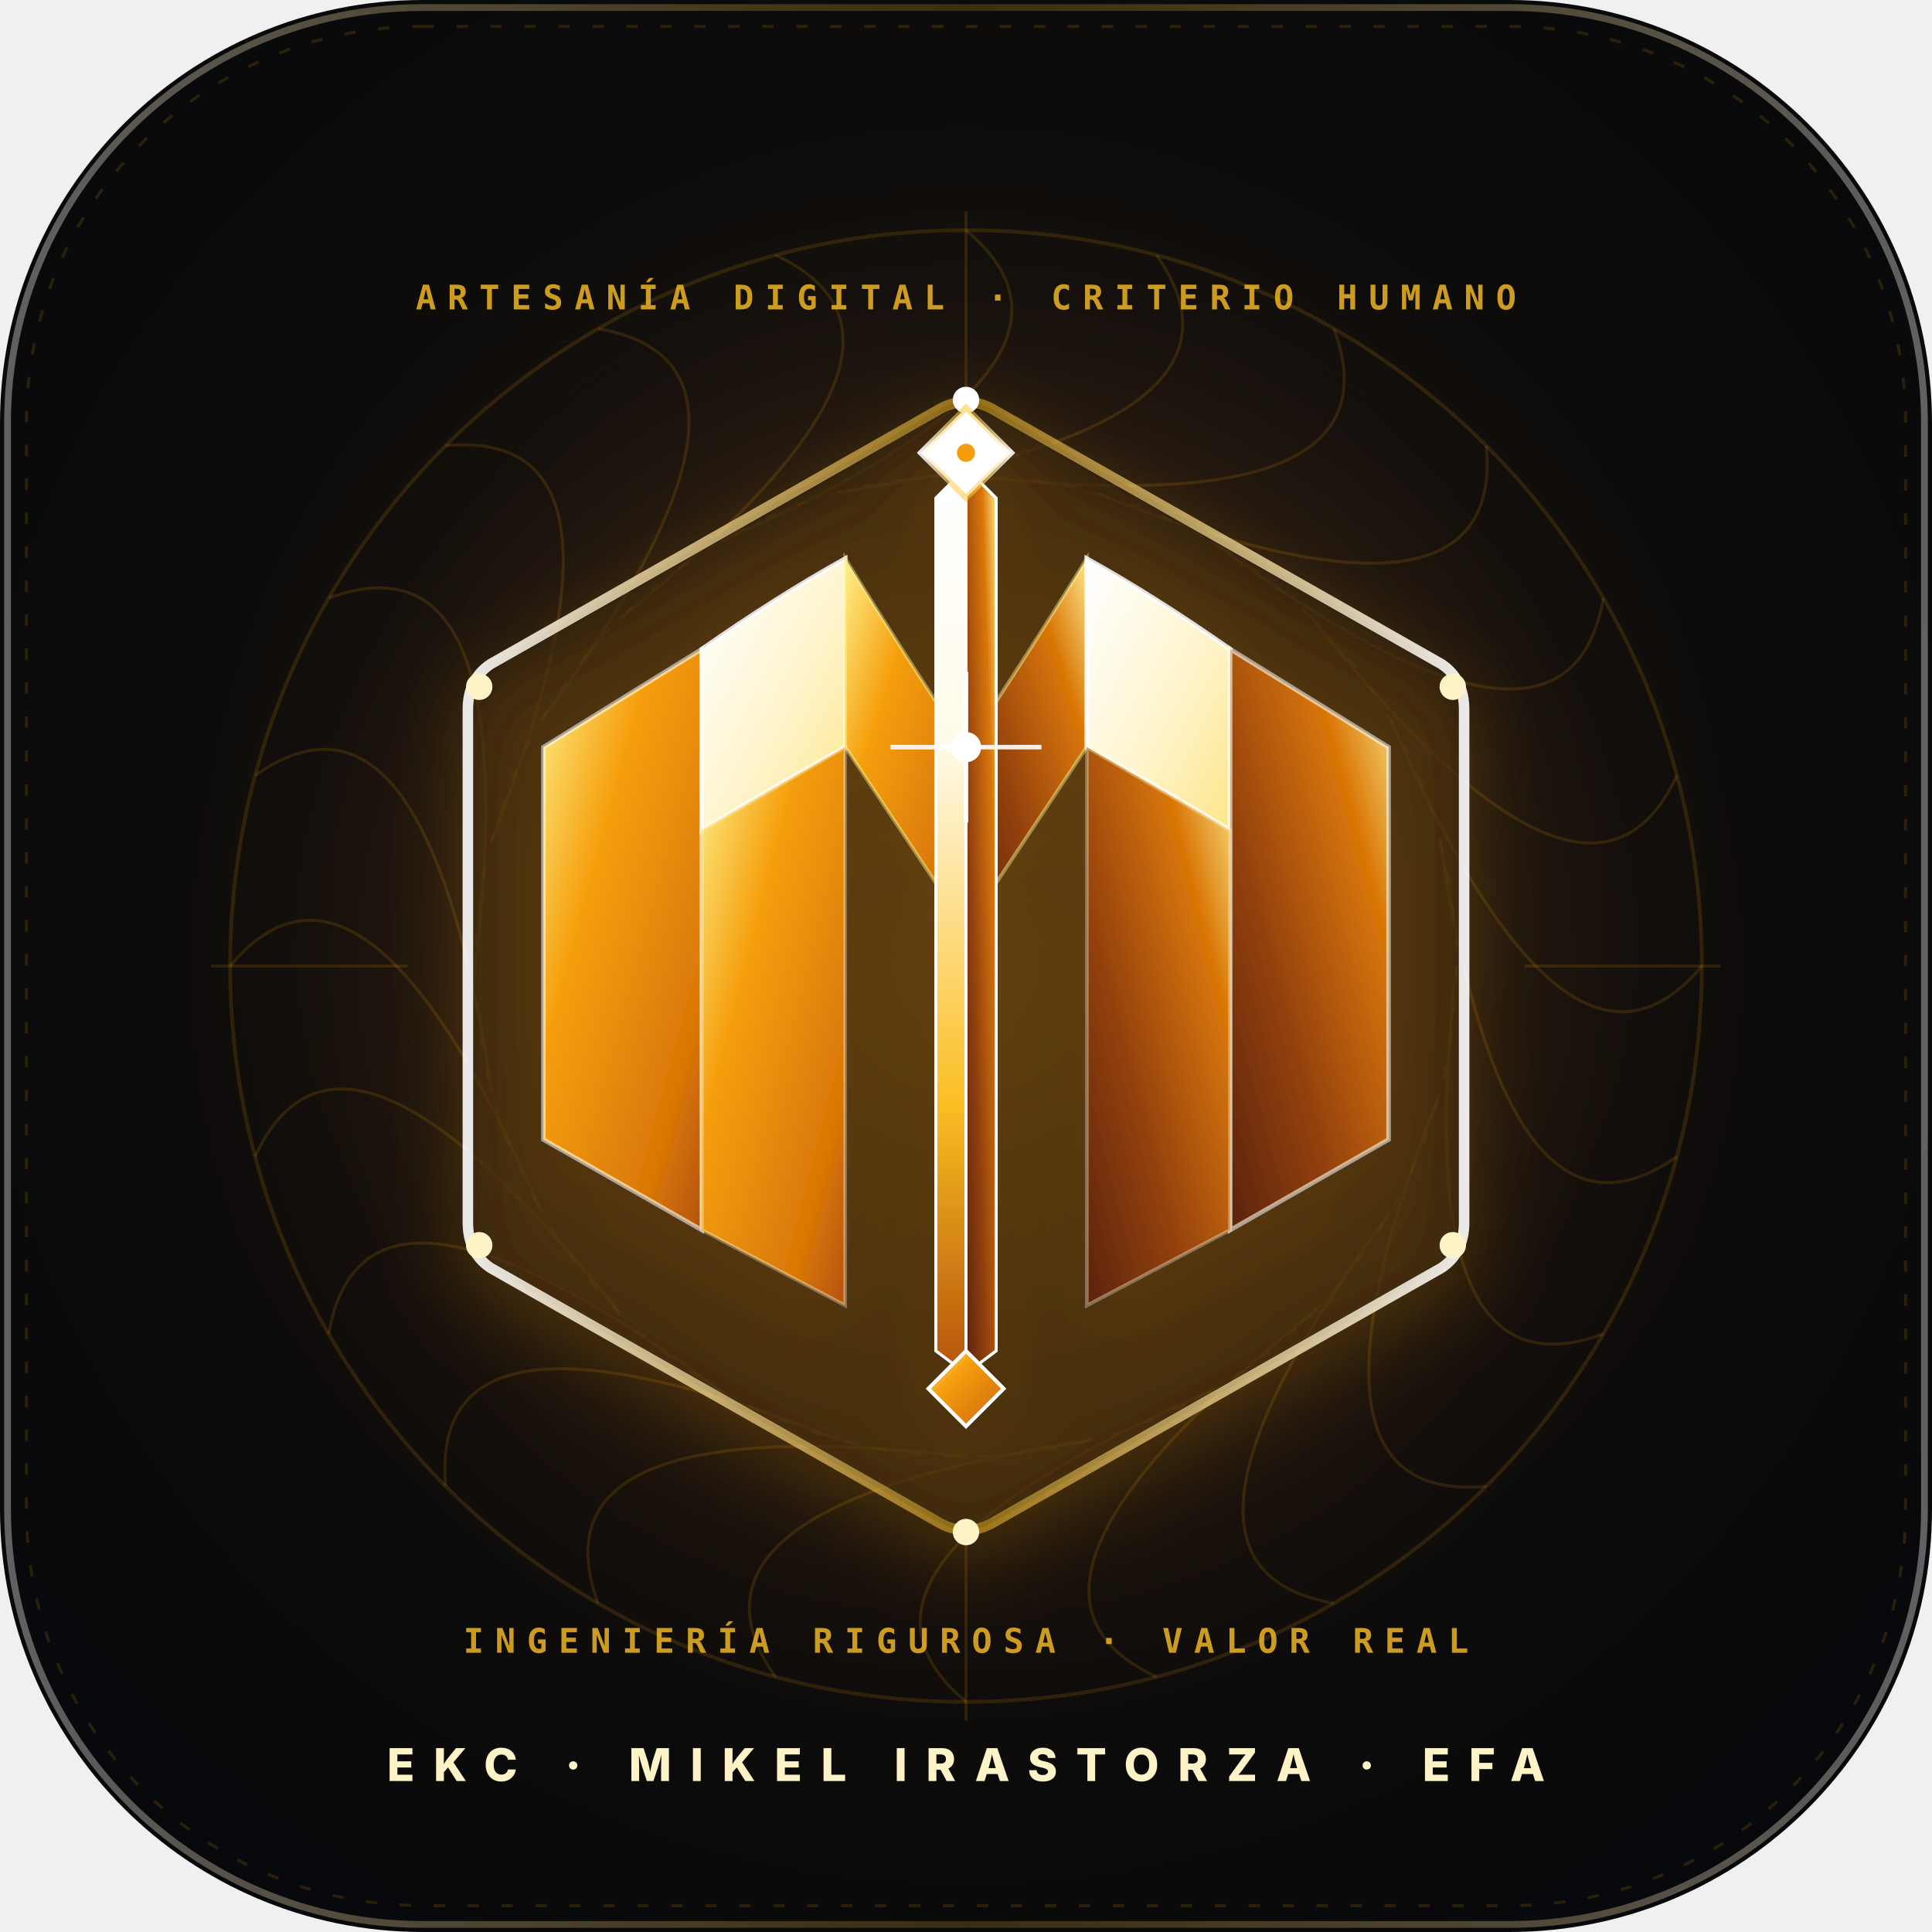
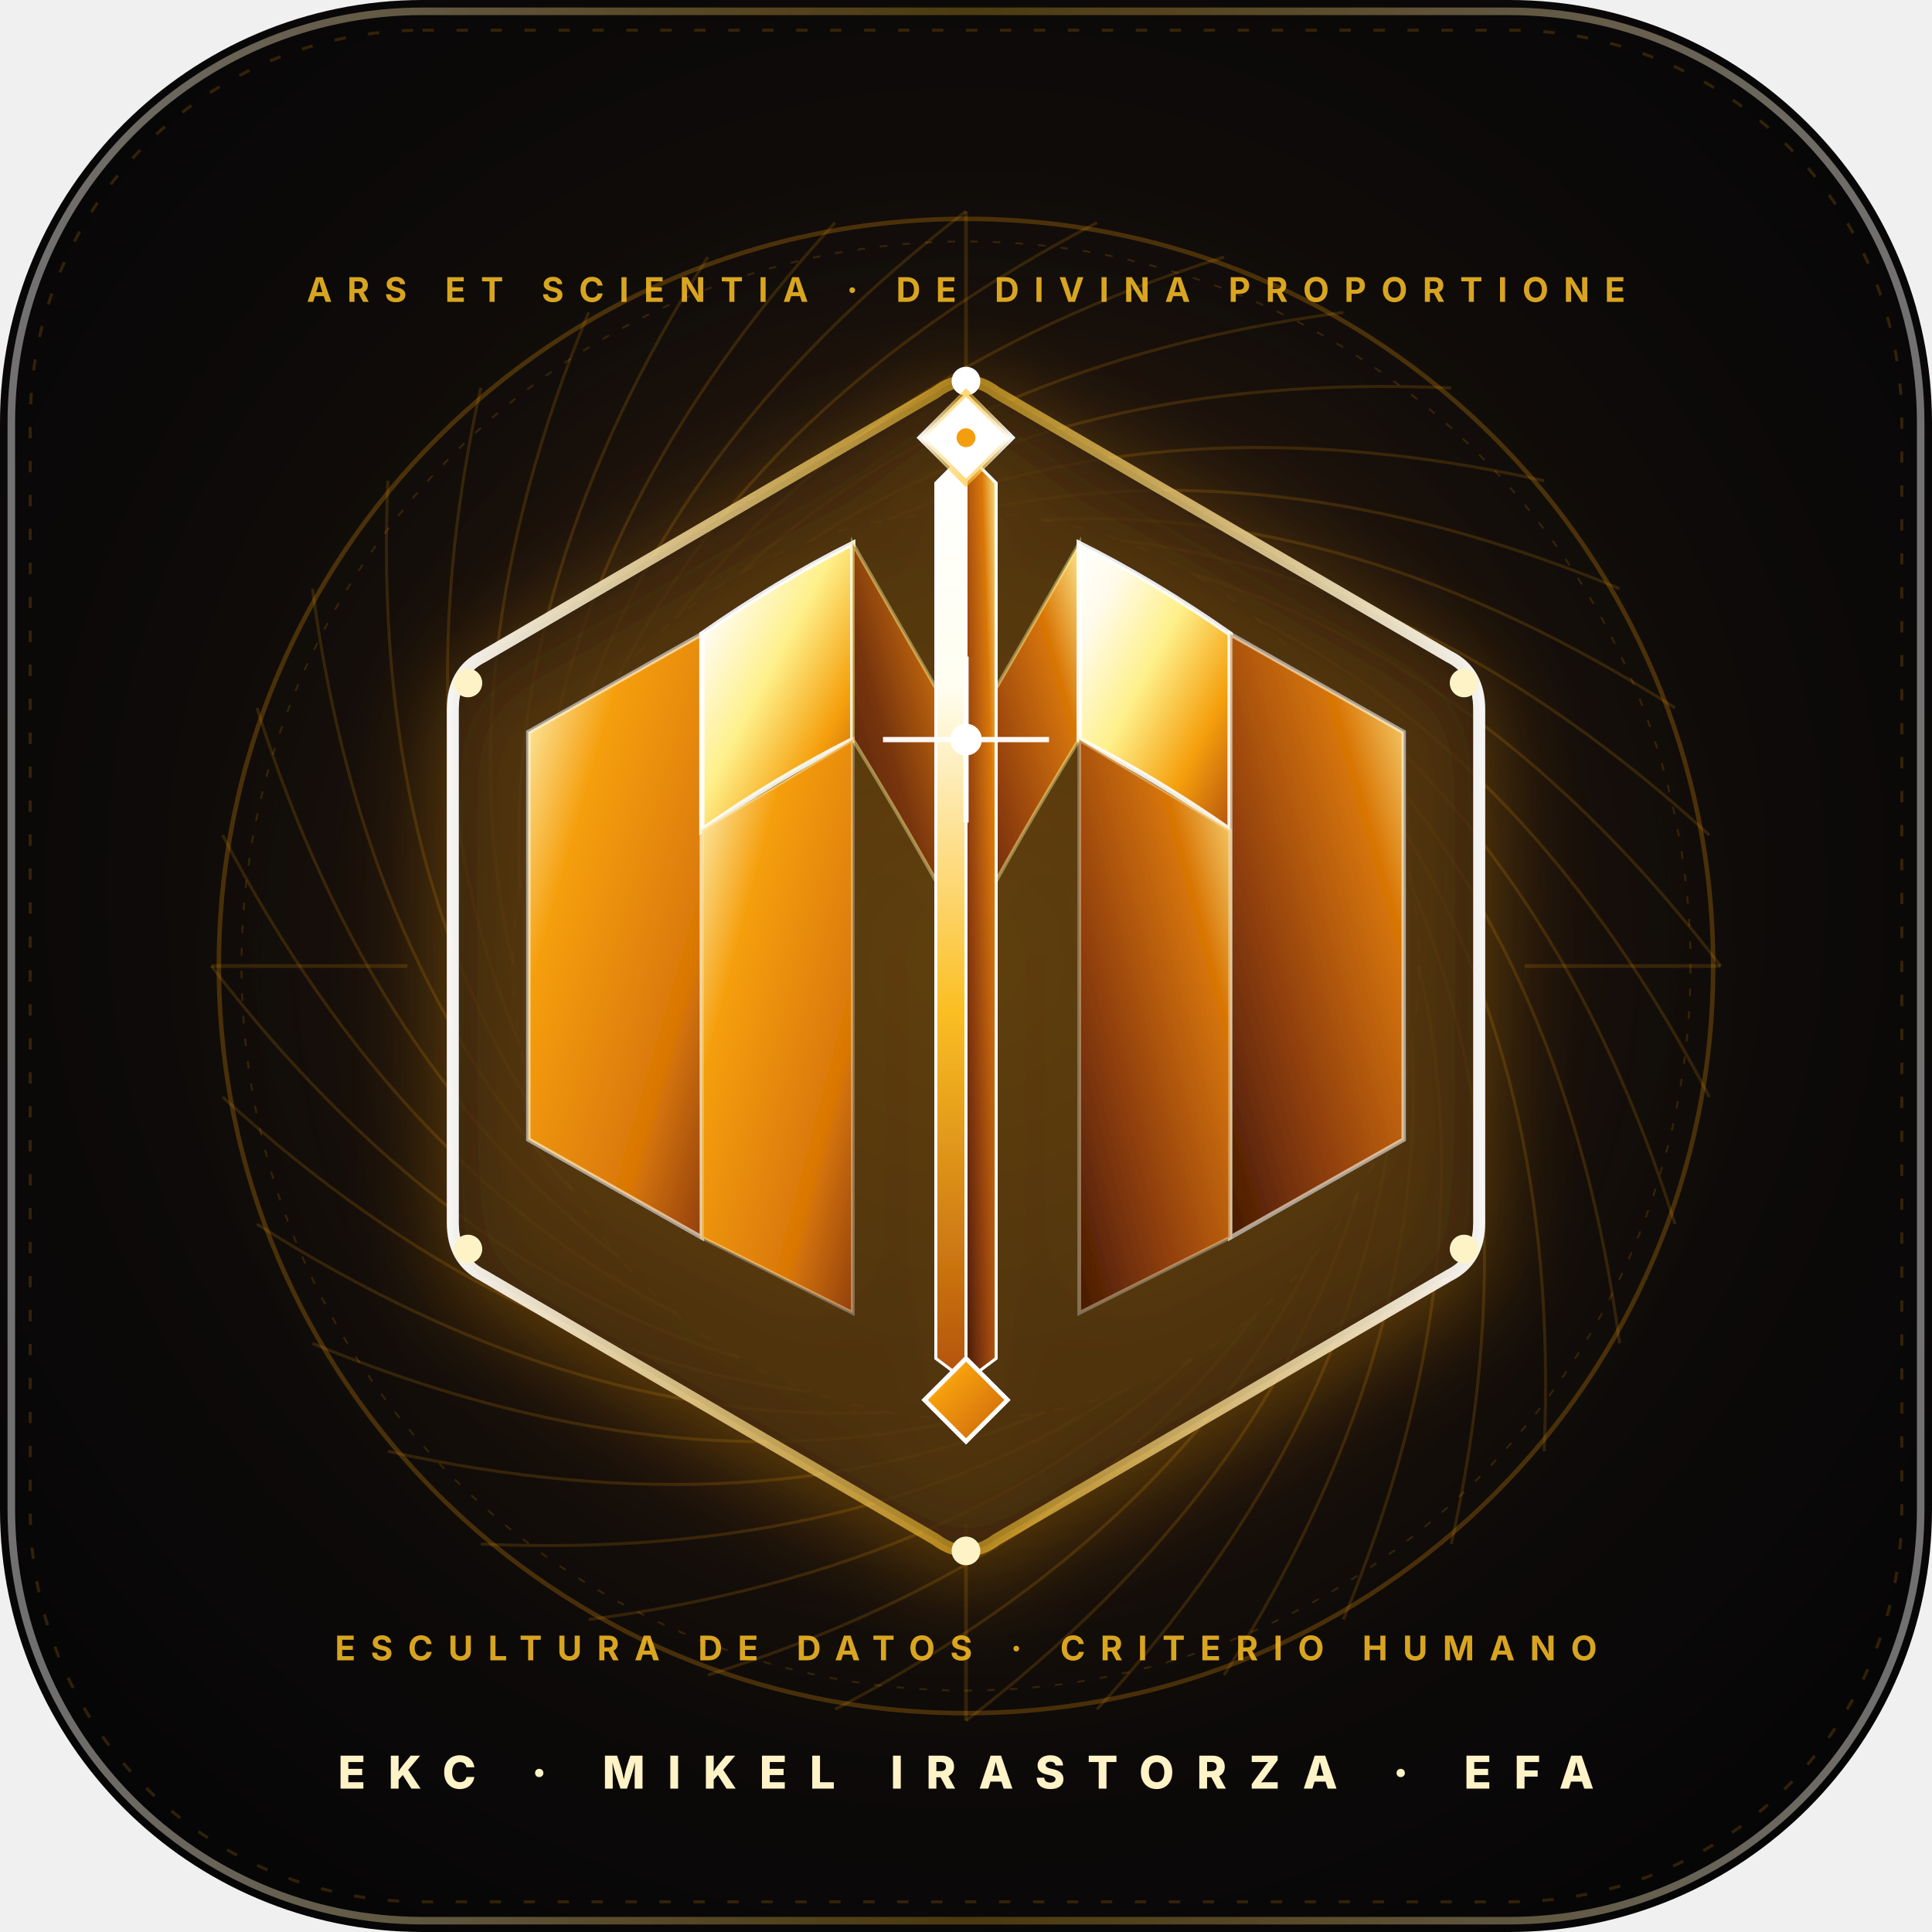
- <svg xmlns="http://www.w3.org/2000/svg" viewBox="0 0 512 512" width="512" height="512" role="img" aria-label="Mikel Irastorza · Artesanía Digital &amp; Criterio Humano · EKC &amp; EFA">
+ <svg xmlns="http://www.w3.org/2000/svg" viewBox="0 0 512 512" width="512" height="512" role="img" aria-label="Mikel Irastorza · Obra de Arte Numismática &amp; Escultura de Datos · EKC &amp; EFA">
  <defs>
-     <radialGradient id="humBg" cx="50%" cy="46%" r="72%">
-       <stop offset="0%" stop-color="#1f1b16" />
-       <stop offset="50%" stop-color="#0f0d0b" />
-       <stop offset="100%" stop-color="#05070c" />
+     <radialGradient id="artMedalBg" cx="50%" cy="46%" r="72%">
+       <stop offset="0%" stop-color="#221b14" />
+       <stop offset="42%" stop-color="#110d0a" />
+       <stop offset="85%" stop-color="#070607" />
+       <stop offset="100%" stop-color="#020304" />
    </radialGradient>
-     <radialGradient id="humHalo" cx="50%" cy="50%" r="50%">
-       <stop offset="0%" stop-color="#f59e0b" stop-opacity="0.4" />
-       <stop offset="40%" stop-color="#d97706" stop-opacity="0.18" />
-       <stop offset="80%" stop-color="#92400e" stop-opacity="0.05" />
+     <radialGradient id="artMedalHalo" cx="50%" cy="50%" r="52%">
+       <stop offset="0%" stop-color="#f59e0b" stop-opacity="0.45" />
+       <stop offset="35%" stop-color="#d97706" stop-opacity="0.22" />
+       <stop offset="70%" stop-color="#b45309" stop-opacity="0.06" />
      <stop offset="100%" stop-color="#000000" stop-opacity="0" />
    </radialGradient>
-     <linearGradient id="humChampagne" x1="0%" y1="0%" x2="100%" y2="100%">
+     <linearGradient id="artLiquidGold" x1="0%" y1="0%" x2="100%" y2="100%">
      <stop offset="0%" stop-color="#ffffff" />
-       <stop offset="25%" stop-color="#fffbeb" />
-       <stop offset="60%" stop-color="#fef3c7" />
-       <stop offset="100%" stop-color="#fde68a" />
-     </linearGradient>
-     <linearGradient id="humGoldLeft" x1="0%" y1="0%" x2="100%" y2="100%">
-       <stop offset="0%" stop-color="#fef08a" />
-       <stop offset="35%" stop-color="#f59e0b" />
-       <stop offset="80%" stop-color="#d97706" />
+       <stop offset="18%" stop-color="#fffbeb" />
+       <stop offset="45%" stop-color="#fef08a" />
+       <stop offset="75%" stop-color="#f59e0b" />
      <stop offset="100%" stop-color="#b45309" />
    </linearGradient>
-     <linearGradient id="humGoldRight" x1="100%" y1="0%" x2="0%" y2="100%">
+     <linearGradient id="artFacetLeft" x1="0%" y1="0%" x2="100%" y2="100%">
+       <stop offset="0%" stop-color="#fef9c3" />
+       <stop offset="30%" stop-color="#f59e0b" />
+       <stop offset="75%" stop-color="#d97706" />
+       <stop offset="100%" stop-color="#92400e" />
+     </linearGradient>
+     <linearGradient id="artFacetCenter" x1="0%" y1="100%" x2="100%" y2="0%">
+       <stop offset="0%" stop-color="#451a03" />
+       <stop offset="40%" stop-color="#78350f" />
+       <stop offset="80%" stop-color="#d97706" />
+       <stop offset="100%" stop-color="#fef3c7" />
+     </linearGradient>
+     <linearGradient id="artFacetRight" x1="100%" y1="0%" x2="0%" y2="100%">
      <stop offset="0%" stop-color="#fde68a" />
      <stop offset="25%" stop-color="#d97706" />
      <stop offset="65%" stop-color="#92400e" />
-       <stop offset="100%" stop-color="#5a2307" />
+       <stop offset="100%" stop-color="#451a03" />
    </linearGradient>
-     <linearGradient id="humSpire" x1="0%" y1="0%" x2="0%" y2="100%">
+     <linearGradient id="artPlatinumSpire" x1="0%" y1="0%" x2="0%" y2="100%">
      <stop offset="0%" stop-color="#ffffff" />
-       <stop offset="30%" stop-color="#fffbeb" />
-       <stop offset="70%" stop-color="#fbbf24" />
+       <stop offset="25%" stop-color="#fffef0" />
+       <stop offset="60%" stop-color="#fbbf24" />
      <stop offset="100%" stop-color="#b45309" />
    </linearGradient>
-     <linearGradient id="humSheen" x1="0%" y1="0%" x2="100%" y2="0%">
-       <stop offset="0%" stop-color="#ffffff" stop-opacity="0.9" />
-       <stop offset="50%" stop-color="#fbbf24" stop-opacity="0.5" />
-       <stop offset="100%" stop-color="#ffffff" stop-opacity="0.9" />
+     <linearGradient id="artBevelSheen" x1="0%" y1="0%" x2="100%" y2="0%">
+       <stop offset="0%" stop-color="#ffffff" stop-opacity="0.95" />
+       <stop offset="50%" stop-color="#fbbf24" stop-opacity="0.6" />
+       <stop offset="100%" stop-color="#ffffff" stop-opacity="0.95" />
    </linearGradient>
-     <filter id="humShadow" x="-25%" y="-25%" width="150%" height="150%">
-       <feDropShadow dx="0" dy="16" stdDeviation="22" flood-color="#000000" flood-opacity="0.85" />
-       <feDropShadow dx="0" dy="6" stdDeviation="10" flood-color="#f59e0b" flood-opacity="0.3" />
+     <filter id="highReliefShadow" x="-25%" y="-25%" width="150%" height="150%">
+       <feDropShadow dx="0" dy="20" stdDeviation="24" flood-color="#000000" flood-opacity="0.92" />
+       <feDropShadow dx="0" dy="6" stdDeviation="12" flood-color="#f59e0b" flood-opacity="0.4" />
    </filter>
  </defs>
-   <rect width="512" height="512" rx="112" fill="url(#humBg)" />
-   <rect width="508" height="508" x="2" y="2" rx="110" fill="none" stroke="url(#humSheen)" stroke-width="1.8" stroke-opacity="0.4" />
-   <rect width="498" height="498" x="7" y="7" rx="105" fill="none" stroke="#f59e0b" stroke-width="0.8" stroke-opacity="0.15" stroke-dasharray="3 6" />
-   <circle cx="256" cy="256" r="215" fill="url(#humHalo)" />
-   <g fill="none" stroke="#f59e0b" stroke-opacity="0.14" stroke-width="0.8">
-     <path d="M 386.0,256.0 Q 372.7,372.7 424.9,353.5" />
-     <path d="M 381.6,289.6 Q 338.5,398.9 393.9,393.9" />
-     <path d="M 368.6,321.0 Q 298.7,415.4 353.5,424.9" />
-     <path d="M 347.9,347.9 Q 256.0,421.0 306.5,444.4" />
-     <path d="M 321.0,368.6 Q 213.3,415.4 256.0,451.0" />
-     <path d="M 289.6,381.6 Q 173.5,398.9 205.5,444.4" />
-     <path d="M 256.0,386.0 Q 139.3,372.7 158.5,424.9" />
-     <path d="M 222.4,381.6 Q 113.1,338.5 118.1,393.9" />
-     <path d="M 191.0,368.6 Q 96.6,298.7 87.1,353.5" />
-     <path d="M 164.1,347.9 Q 91.0,256.0 67.6,306.5" />
-     <path d="M 143.4,321.0 Q 96.6,213.3 61.0,256.0" />
-     <path d="M 130.4,289.6 Q 113.1,173.5 67.6,205.5" />
-     <path d="M 126.0,256.0 Q 139.3,139.3 87.1,158.5" />
-     <path d="M 130.4,222.4 Q 173.5,113.1 118.1,118.1" />
-     <path d="M 143.4,191.0 Q 213.3,96.6 158.5,87.1" />
-     <path d="M 164.1,164.1 Q 256.0,91.0 205.5,67.6" />
-     <path d="M 191.0,143.4 Q 298.7,96.6 256.0,61.0" />
-     <path d="M 222.4,130.4 Q 338.5,113.1 306.5,67.6" />
-     <path d="M 256.0,126.0 Q 372.7,139.3 353.5,87.1" />
-     <path d="M 289.6,130.4 Q 398.9,173.5 393.9,118.1" />
-     <path d="M 321.0,143.4 Q 415.4,213.3 424.9,158.5" />
-     <path d="M 347.9,164.1 Q 421.0,256.0 444.4,205.5" />
-     <path d="M 368.6,191.0 Q 415.4,298.7 451.0,256.0" />
-     <path d="M 381.6,222.4 Q 398.9,338.5 444.4,306.5" />
-     <circle cx="256" cy="256" r="195" stroke-width="1" />
-     <circle cx="256" cy="256" r="130" stroke-width="0.6" stroke-dasharray="3 6" />
-     <line x1="56" y1="256" x2="108" y2="256" />
-     <line x1="404" y1="256" x2="456" y2="256" />
-     <line x1="256" y1="56" x2="256" y2="108" />
-     <line x1="256" y1="404" x2="256" y2="456" />
+   <rect width="512" height="512" rx="112" fill="url(#artMedalBg)" />
+   <rect width="506" height="506" x="3" y="3" rx="109" fill="none" stroke="url(#artBevelSheen)" stroke-width="2" stroke-opacity="0.45" />
+   <rect width="496" height="496" x="8" y="8" rx="104" fill="none" stroke="#f59e0b" stroke-width="0.8" stroke-opacity="0.18" stroke-dasharray="3 6" />
+   <circle cx="256" cy="256" r="218" fill="url(#artMedalHalo)" />
+   <g fill="none" stroke="#f59e0b" stroke-opacity="0.16" stroke-width="0.8">
+     <path d="M 376.0,256.0 Q 394.6,336.0 356.0,429.2" />
+     <path d="M 374.2,276.8 Q 378.6,358.8 324.4,443.9" />
+     <path d="M 368.8,297.0 Q 358.8,378.6 290.7,453.0" />
+     <path d="M 359.9,316.0 Q 336.0,394.6 256.0,456.0" />
+     <path d="M 347.9,333.1 Q 310.7,406.4 221.3,453.0" />
+     <path d="M 333.1,347.9 Q 283.8,413.6 187.6,443.9" />
+     <path d="M 316.0,359.9 Q 256.0,416.0 156.0,429.2" />
+     <path d="M 297.0,368.8 Q 228.2,413.6 127.4,409.2" />
+     <path d="M 276.8,374.2 Q 201.3,406.4 102.8,384.6" />
+     <path d="M 256.0,376.0 Q 176.0,394.6 82.8,356.0" />
+     <path d="M 235.2,374.2 Q 153.2,378.6 68.1,324.4" />
+     <path d="M 215.0,368.8 Q 133.4,358.8 59.0,290.7" />
+     <path d="M 196.0,359.9 Q 117.4,336.0 56.0,256.0" />
+     <path d="M 178.9,347.9 Q 105.6,310.7 59.0,221.3" />
+     <path d="M 164.1,333.1 Q 98.4,283.8 68.1,187.6" />
+     <path d="M 152.1,316.0 Q 96.0,256.0 82.8,156.0" />
+     <path d="M 143.2,297.0 Q 98.4,228.2 102.8,127.4" />
+     <path d="M 137.8,276.8 Q 105.6,201.3 127.4,102.8" />
+     <path d="M 136.0,256.0 Q 117.4,176.0 156.0,82.8" />
+     <path d="M 137.8,235.2 Q 133.4,153.2 187.6,68.1" />
+     <path d="M 143.2,215.0 Q 153.2,133.4 221.3,59.0" />
+     <path d="M 152.1,196.0 Q 176.0,117.4 256.0,56.0" />
+     <path d="M 164.1,178.9 Q 201.3,105.6 290.7,59.0" />
+     <path d="M 178.9,164.1 Q 228.2,98.4 324.4,68.1" />
+     <path d="M 196.0,152.1 Q 256.0,96.0 356.0,82.8" />
+     <path d="M 215.0,143.2 Q 283.8,98.4 384.6,102.8" />
+     <path d="M 235.2,137.8 Q 310.7,105.6 409.2,127.4" />
+     <path d="M 256.0,136.0 Q 336.0,117.4 429.2,156.0" />
+     <path d="M 276.8,137.8 Q 358.8,133.4 443.9,187.6" />
+     <path d="M 297.0,143.2 Q 378.6,153.2 453.0,221.3" />
+     <path d="M 316.0,152.1 Q 394.6,176.0 456.0,256.0" />
+     <path d="M 333.1,164.1 Q 406.4,201.3 453.0,290.7" />
+     <path d="M 347.9,178.9 Q 413.6,228.2 443.9,324.4" />
+     <path d="M 359.9,196.0 Q 416.0,256.0 429.2,356.0" />
+     <path d="M 368.8,215.0 Q 413.6,283.8 409.2,384.6" />
+     <path d="M 374.2,235.2 Q 406.4,310.7 384.6,409.2" />
+     <circle cx="256" cy="256" r="198" stroke-width="1.2" stroke-opacity="0.25" />
+     <circle cx="256" cy="256" r="192" stroke-width="0.5" stroke-dasharray="2 4" />
+     <circle cx="256" cy="256" r="120" stroke-width="0.6" stroke-dasharray="3 6" />
+     <line x1="56" y1="256" x2="108" y2="256" stroke-width="1" />
+     <line x1="404" y1="256" x2="456" y2="256" stroke-width="1" />
+     <line x1="256" y1="56" x2="256" y2="108" stroke-width="1" />
+     <line x1="256" y1="404" x2="256" y2="456" stroke-width="1" />
  </g>
-   <text x="256" y="82" text-anchor="middle" fill="#fbbf24" font-family="'JetBrains Mono', monospace" font-size="9" font-weight="700" letter-spacing="3" opacity="0.8">
-     ARTESANÍA DIGITAL · CRITERIO HUMANO
+   <text x="256" y="80" text-anchor="middle" fill="#fbbf24" font-family="'Space Grotesk', -apple-system, sans-serif" font-size="9" font-weight="700" letter-spacing="4" opacity="0.85">
+     ARS ET SCIENTIA · DE DIVINA PROPORTIONE
  </text>
-   <text x="256" y="438" text-anchor="middle" fill="#fbbf24" font-family="'JetBrains Mono', monospace" font-size="9" font-weight="700" letter-spacing="3" opacity="0.8">
-     INGENIERÍA RIGUROSA · VALOR REAL
+   <text x="256" y="440" text-anchor="middle" fill="#fbbf24" font-family="'Space Grotesk', -apple-system, sans-serif" font-size="9" font-weight="700" letter-spacing="4" opacity="0.85">
+     ESCULTURA DE DATOS · CRITERIO HUMANO
  </text>
-   <g filter="url(#humShadow)">
-     <path d="M 248,109 Q 256,104 264,109 L 382,176 Q 388,180 388,188 L 388,324 Q 388,332 382,336 L 264,403 Q 256,408 248,403 L 130,336 Q 124,332 124,324 L 124,188 Q 124,180 130,176 Z" fill="#0c0a09" fill-opacity="0.65" stroke="url(#humSheen)" stroke-width="2.8" stroke-linejoin="round" />
-     <circle cx="256" cy="106" r="3.5" fill="#ffffff" />
-     <circle cx="385" cy="182" r="3.5" fill="#fef3c7" />
-     <circle cx="385" cy="330" r="3.5" fill="#fef3c7" />
-     <circle cx="256" cy="406" r="3.5" fill="#fef3c7" />
-     <circle cx="127" cy="330" r="3.5" fill="#fef3c7" />
-     <circle cx="127" cy="182" r="3.5" fill="#fef3c7" />
-     <path d="M 144,198 L 186,172 L 186,326 L 144,302 Z" fill="url(#humGoldLeft)" stroke="#fffbeb" stroke-width="1.2" stroke-opacity="0.6" />
-     <path d="M 186,172 Q 206,158 224,148 L 224,198 Q 206,208 186,220 Z" fill="url(#humChampagne)" stroke="#ffffff" stroke-width="1.2" stroke-opacity="0.85" />
-     <path d="M 224,148 Q 240,174 256,198 L 256,246 Q 240,222 224,198 Z" fill="url(#humGoldLeft)" stroke="#fef08a" stroke-width="1" stroke-opacity="0.5" />
-     <path d="M 256,198 Q 272,174 288,148 L 288,198 Q 272,222 256,246 Z" fill="url(#humGoldRight)" stroke="#fef08a" stroke-width="1" stroke-opacity="0.5" />
-     <path d="M 288,148 Q 306,158 326,172 L 326,220 Q 306,208 288,198 Z" fill="url(#humChampagne)" stroke="#ffffff" stroke-width="1.2" stroke-opacity="0.85" />
-     <path d="M 326,172 L 368,198 L 368,302 L 326,326 Z" fill="url(#humGoldRight)" stroke="#fffbeb" stroke-width="1.2" stroke-opacity="0.6" />
-     <path d="M 186,220 L 224,198 L 224,346 L 186,326 Z" fill="url(#humGoldLeft)" stroke="#fef3c7" stroke-width="1" stroke-opacity="0.4" />
-     <path d="M 288,198 L 326,220 L 326,326 L 288,346 Z" fill="url(#humGoldRight)" stroke="#fef3c7" stroke-width="1" stroke-opacity="0.4" />
-     <path d="M 248,132 L 256,124 L 256,364 L 248,358 Z" fill="url(#humSpire)" stroke="#ffffff" stroke-width="0.8" />
-     <path d="M 256,124 L 264,132 L 264,358 L 256,364 Z" fill="url(#humGoldRight)" stroke="#ffffff" stroke-width="0.8" />
-     <polygon points="256,108 268,120 256,132 244,120" fill="#ffffff" stroke="url(#humSheen)" stroke-width="1.5" />
-     <circle cx="256" cy="120" r="2.4" fill="#f59e0b" />
-     <polygon points="256,358 266,368 256,378 246,368" fill="url(#humGoldLeft)" stroke="#ffffff" stroke-width="1" />
-     <circle cx="256" cy="198" r="4" fill="#ffffff" />
-     <line x1="236" y1="198" x2="276" y2="198" stroke="#ffffff" stroke-width="1.2" stroke-opacity="0.9" />
-     <line x1="256" y1="178" x2="256" y2="218" stroke="#ffffff" stroke-width="1.2" stroke-opacity="0.9" />
+   <g filter="url(#highReliefShadow)">
+     <path d="M 248,104 Q 256,98 264,104 L 384,174 Q 392,178 392,188 L 392,324 Q 392,334 384,338 L 264,408 Q 256,414 248,408 L 128,338 Q 120,334 120,324 L 120,188 Q 120,178 128,174 Z" fill="#0c0907" fill-opacity="0.75" stroke="url(#artBevelSheen)" stroke-width="3.2" stroke-linejoin="round" />
+     <circle cx="256" cy="101" r="3.8" fill="#ffffff" />
+     <circle cx="388" cy="181" r="3.8" fill="#fef3c7" />
+     <circle cx="388" cy="331" r="3.8" fill="#fef3c7" />
+     <circle cx="256" cy="411" r="3.8" fill="#fef3c7" />
+     <circle cx="124" cy="331" r="3.8" fill="#fef3c7" />
+     <circle cx="124" cy="181" r="3.8" fill="#fef3c7" />
+     <path d="M 140,194 L 186,168 L 186,328 L 140,302 Z" fill="url(#artFacetLeft)" stroke="#fffbeb" stroke-width="1.2" stroke-opacity="0.6" />
+     <path d="M 186,168 Q 206,154 226,144 L 226,196 Q 206,206 186,220 Z" fill="url(#artLiquidGold)" stroke="#ffffff" stroke-width="1.4" stroke-opacity="0.9" />
+     <path d="M 226,144 Q 242,172 256,196 L 256,248 Q 242,222 226,196 Z" fill="url(#artFacetCenter)" stroke="#fef08a" stroke-width="1" stroke-opacity="0.5" />
+     <path d="M 256,196 Q 270,172 286,144 L 286,196 Q 270,222 256,248 Z" fill="url(#artFacetRight)" stroke="#fef08a" stroke-width="1" stroke-opacity="0.5" />
+     <path d="M 286,144 Q 306,154 326,168 L 326,220 Q 306,206 286,196 Z" fill="url(#artLiquidGold)" stroke="#ffffff" stroke-width="1.4" stroke-opacity="0.9" />
+     <path d="M 326,168 L 372,194 L 372,302 L 326,328 Z" fill="url(#artFacetRight)" stroke="#fffbeb" stroke-width="1.2" stroke-opacity="0.6" />
+     <path d="M 186,220 L 226,196 L 226,348 L 186,328 Z" fill="url(#artFacetLeft)" stroke="#fef3c7" stroke-width="1" stroke-opacity="0.4" />
+     <path d="M 286,196 L 326,220 L 326,328 L 286,348 Z" fill="url(#artFacetRight)" stroke="#fef3c7" stroke-width="1" stroke-opacity="0.4" />
+     <path d="M 248,128 L 256,120 L 256,366 L 248,360 Z" fill="url(#artPlatinumSpire)" stroke="#ffffff" stroke-width="0.8" />
+     <path d="M 256,120 L 264,128 L 264,360 L 256,366 Z" fill="url(#artFacetRight)" stroke="#ffffff" stroke-width="0.8" />
+     <polygon points="256,104 268,116 256,128 244,116" fill="#ffffff" stroke="url(#artBevelSheen)" stroke-width="1.6" />
+     <circle cx="256" cy="116" r="2.5" fill="#f59e0b" />
+     <polygon points="256,360 267,371 256,382 245,371" fill="url(#artFacetLeft)" stroke="#ffffff" stroke-width="1.2" />
+     <circle cx="256" cy="196" r="4.2" fill="#ffffff" />
+     <line x1="234" y1="196" x2="278" y2="196" stroke="#ffffff" stroke-width="1.4" stroke-opacity="0.95" />
+     <line x1="256" y1="174" x2="256" y2="218" stroke="#ffffff" stroke-width="1.4" stroke-opacity="0.95" />
  </g>
-   <text x="256" y="472" text-anchor="middle" fill="#fef3c7" font-family="'Space Grotesk', -apple-system, sans-serif" font-size="12" font-weight="800" letter-spacing="5">
+   <text x="256" y="474" text-anchor="middle" fill="#fef3c7" font-family="'Space Grotesk', -apple-system, sans-serif" font-size="12" font-weight="800" letter-spacing="6">
    EKC · MIKEL IRASTORZA · EFA
  </text>
</svg>
